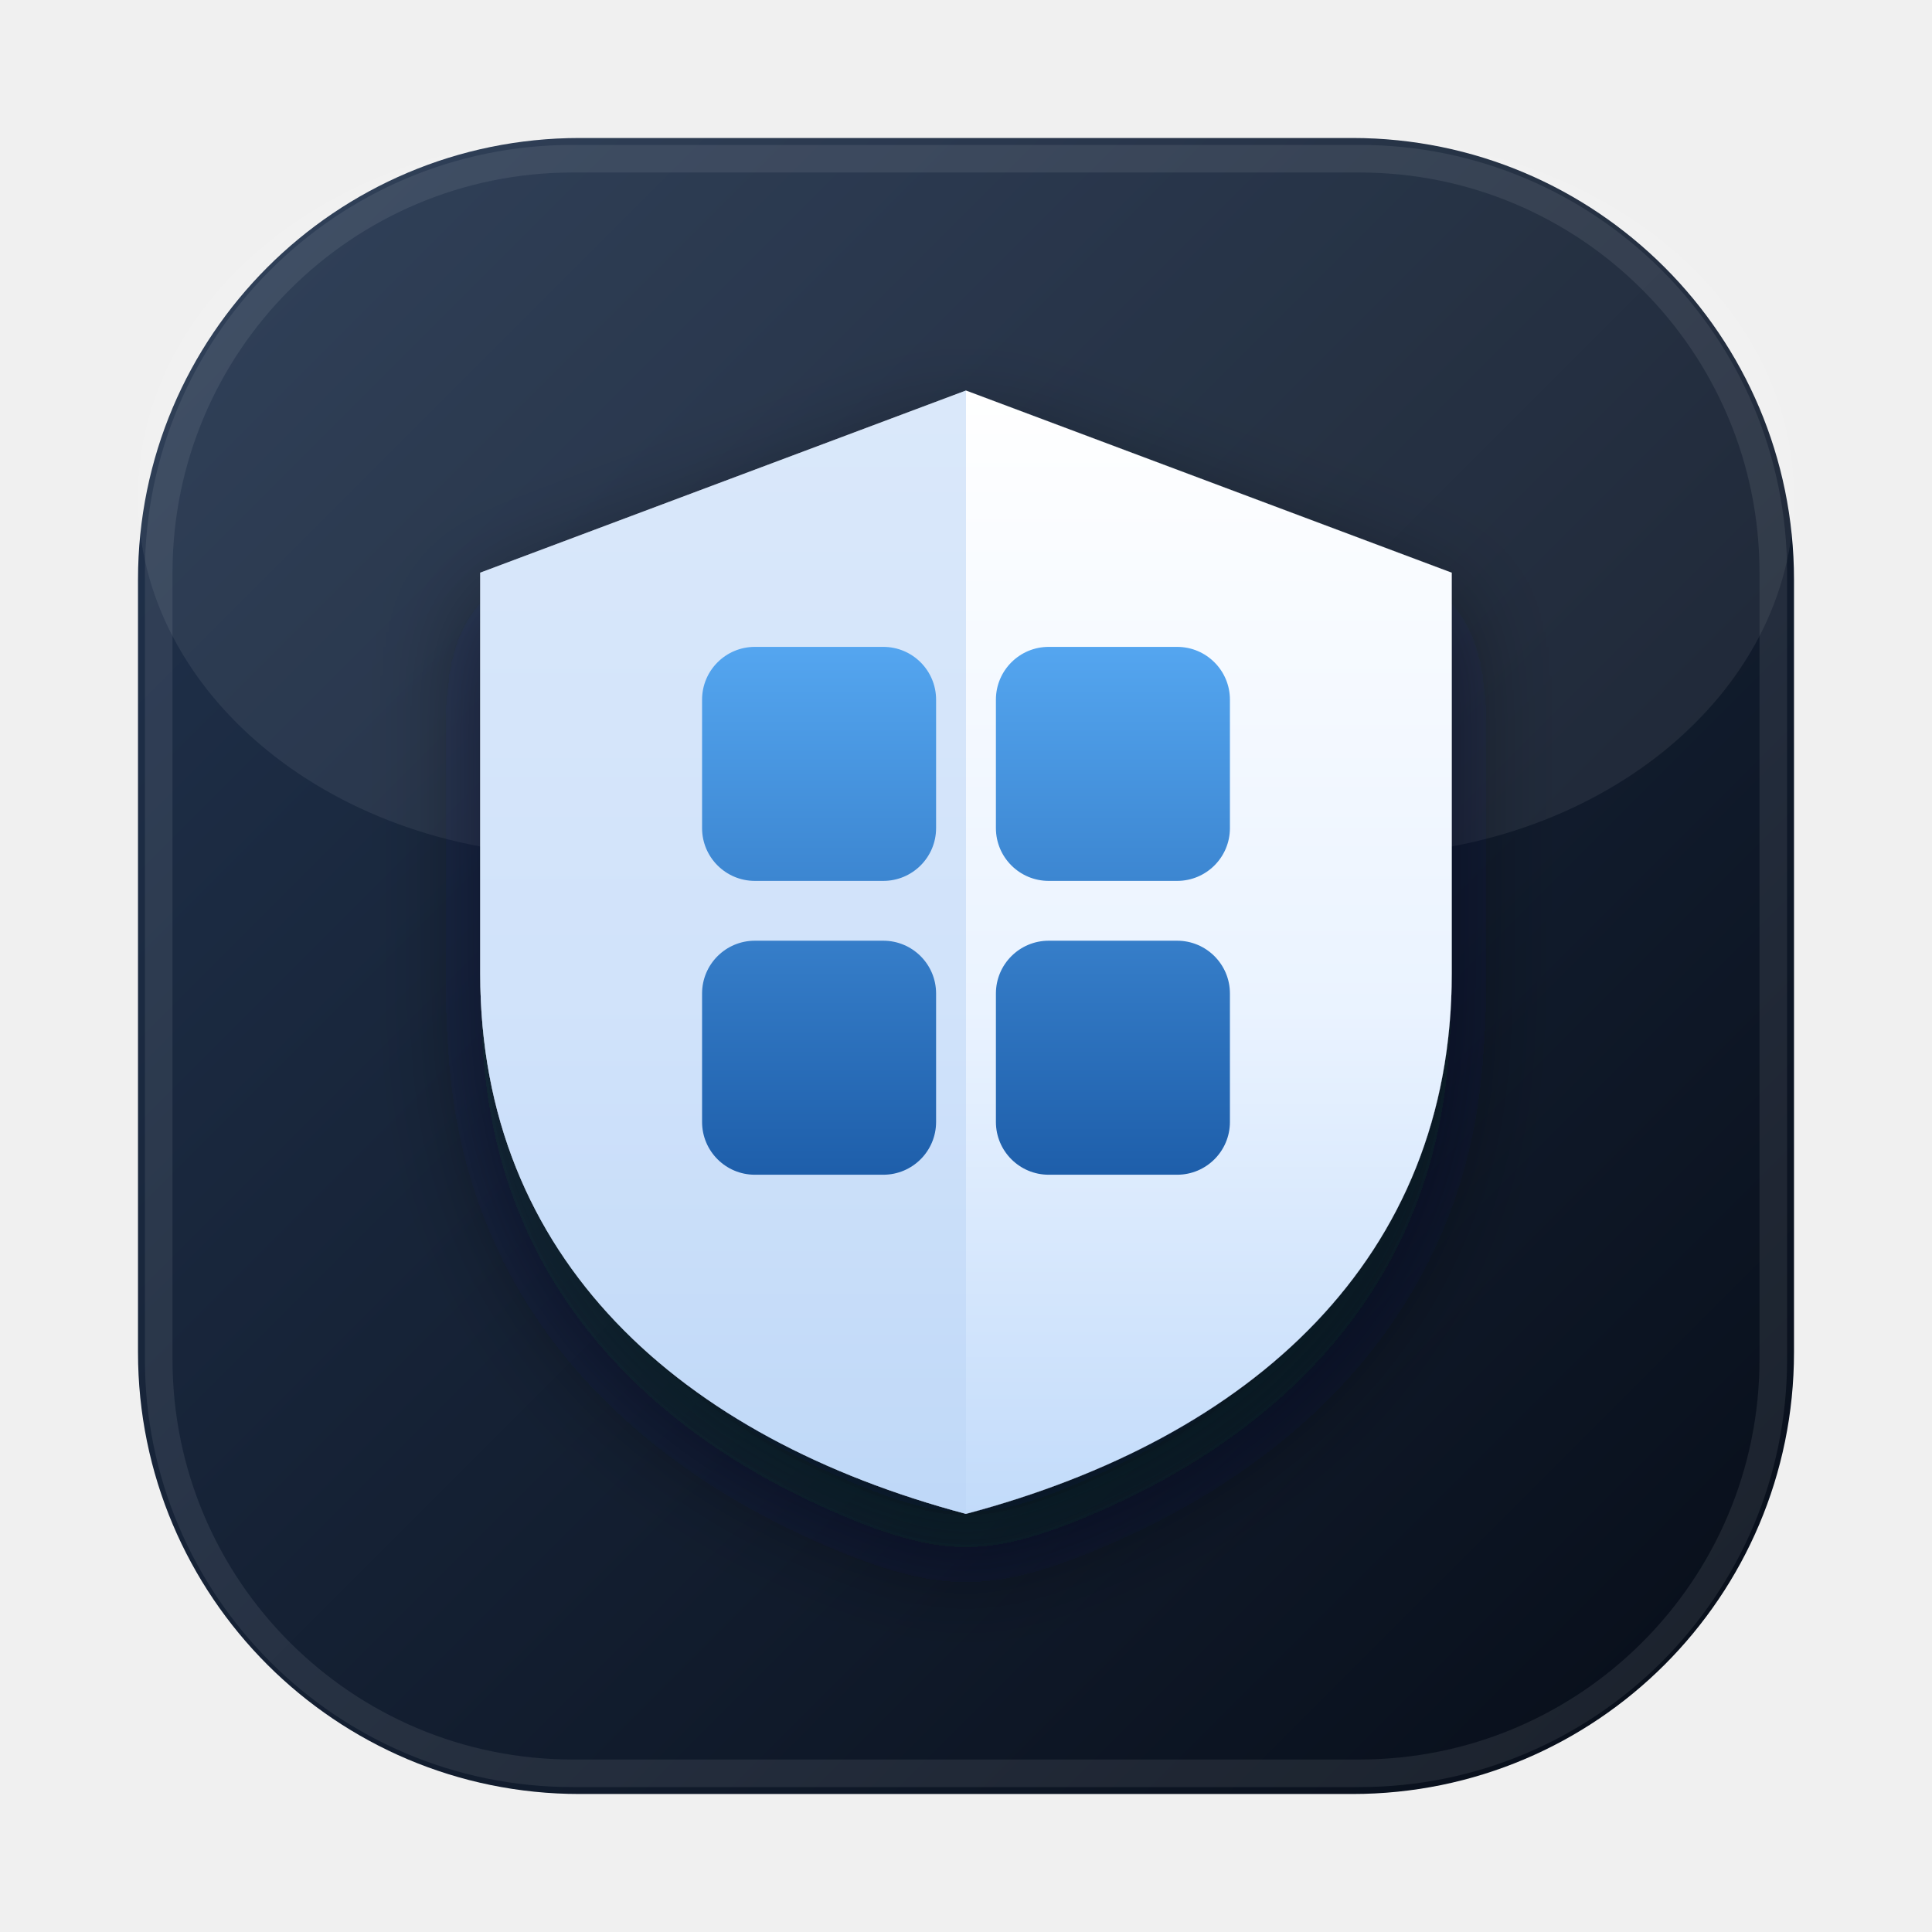
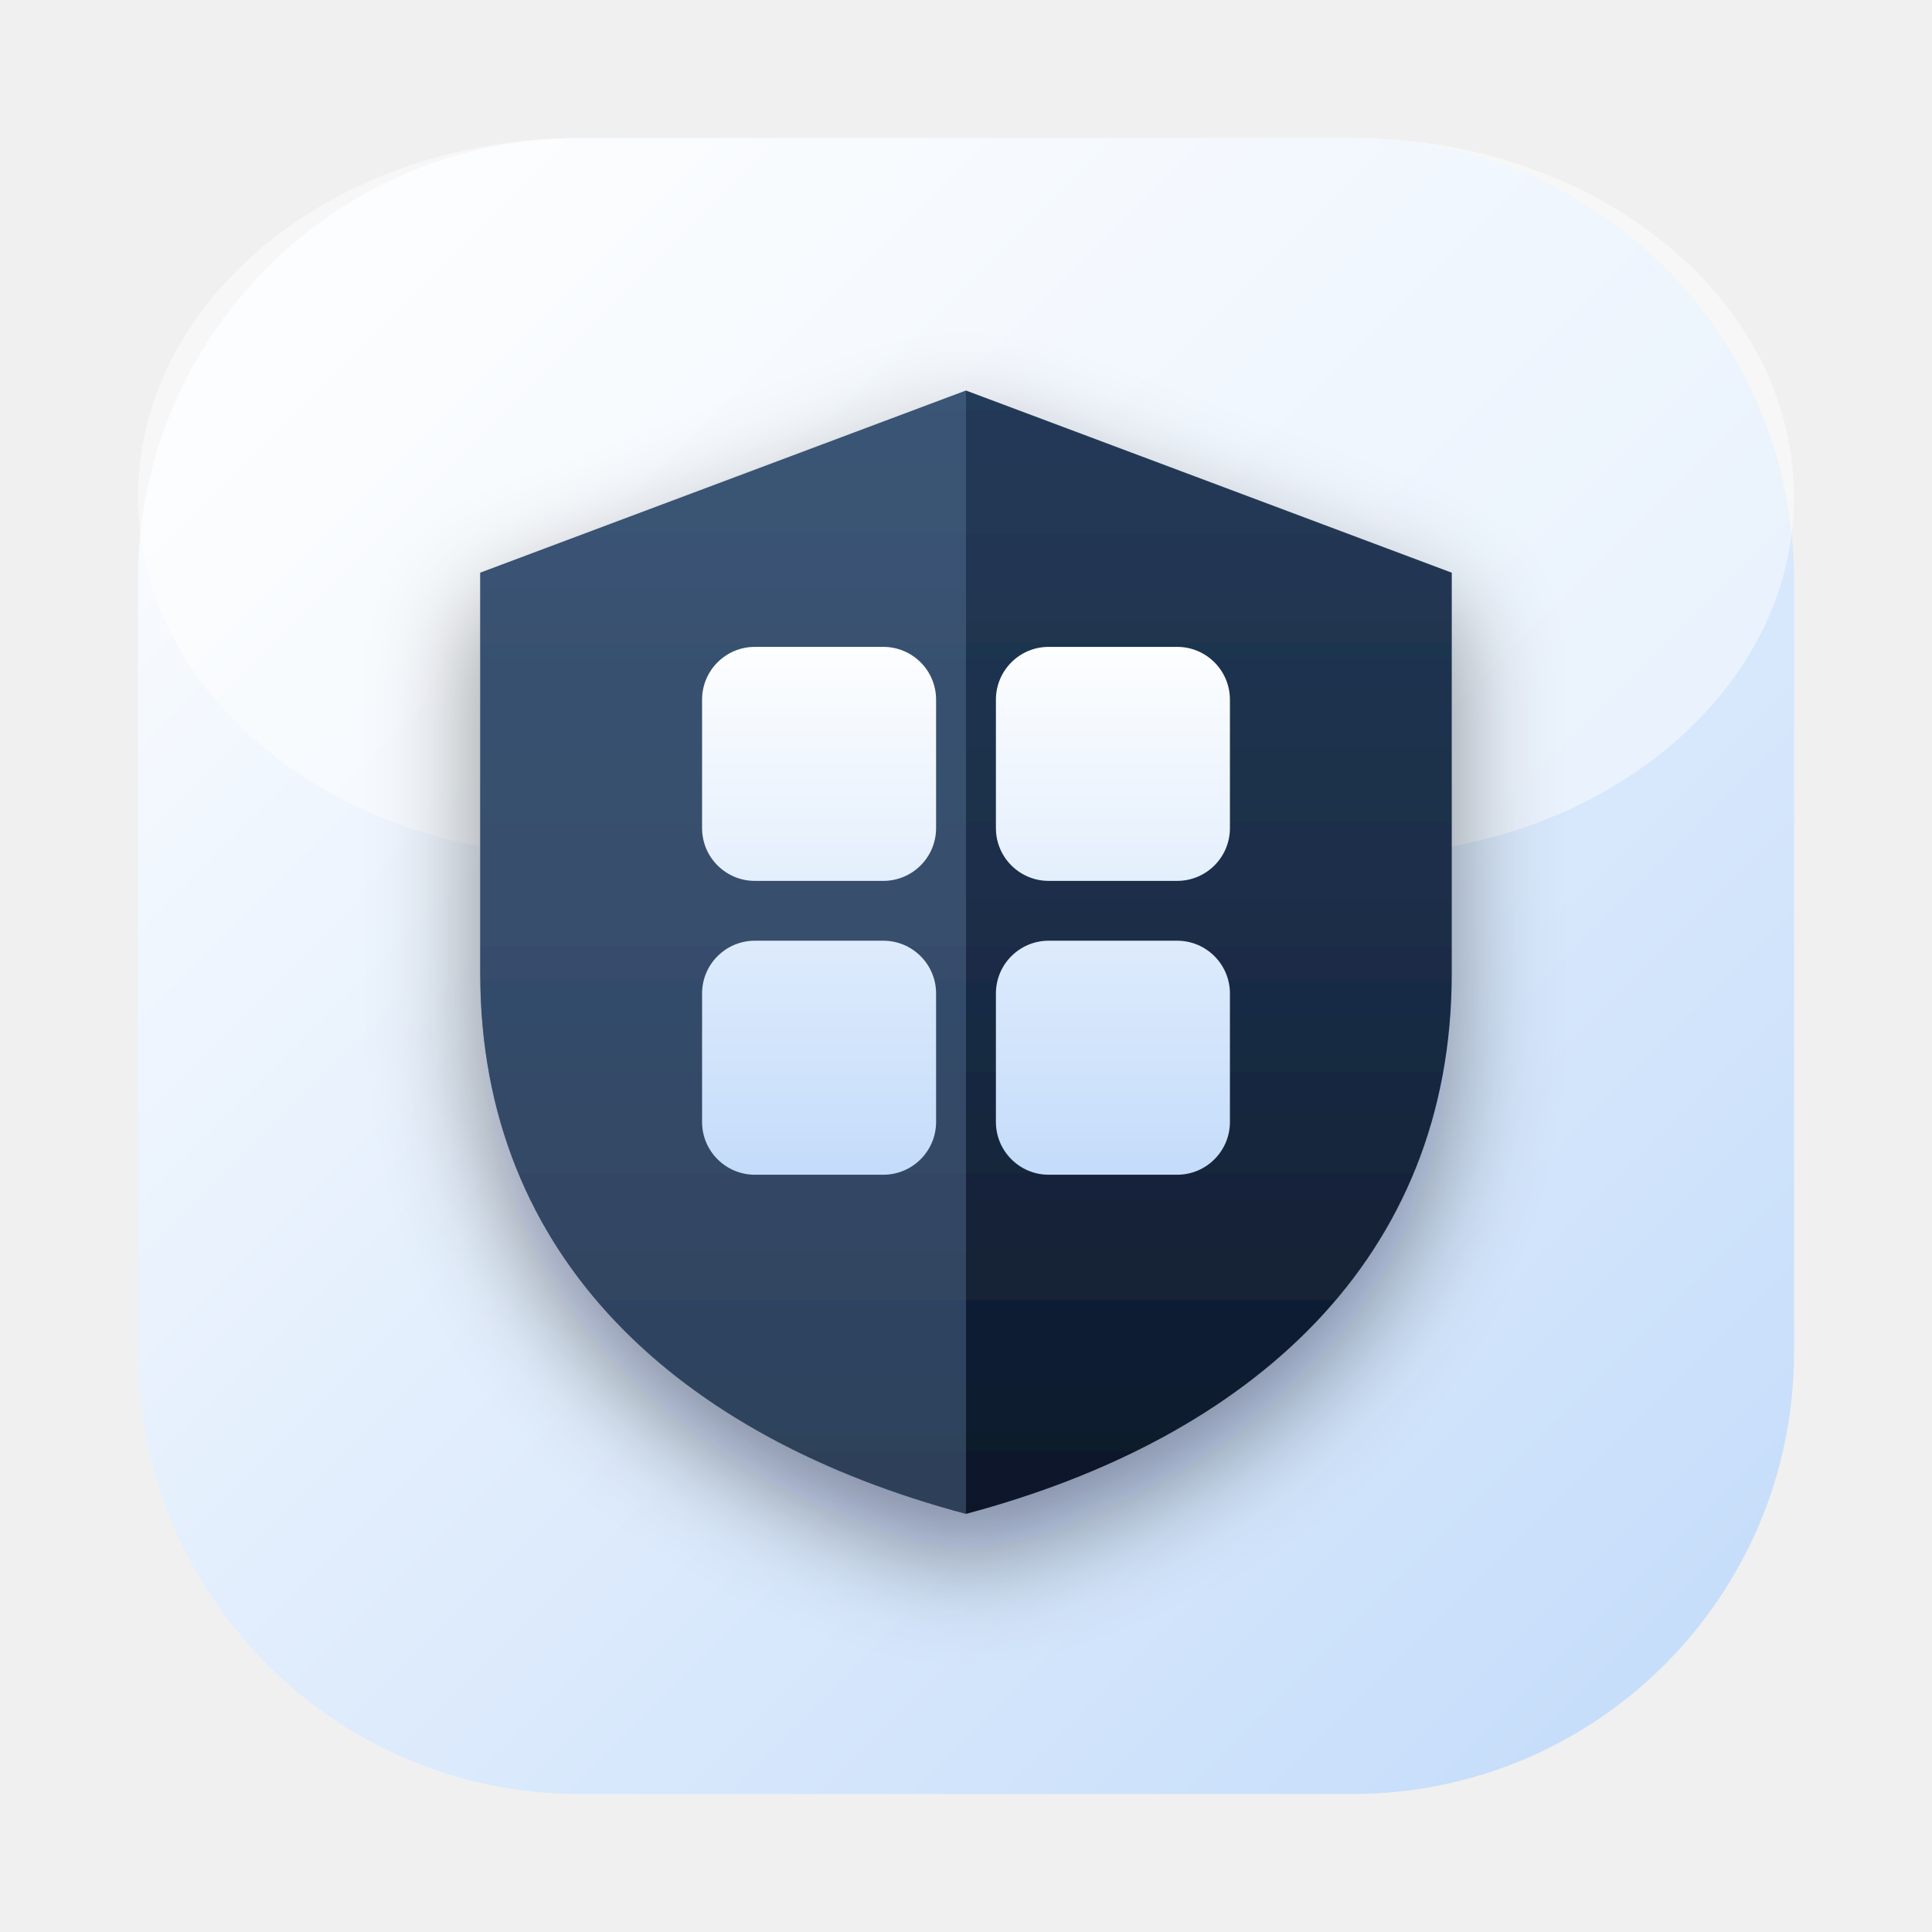
<svg xmlns="http://www.w3.org/2000/svg" viewBox="-3 -3 70 70" role="img" aria-label="windows: Rounded">
  <defs>
    <linearGradient id="tile" x1="0" y1="0" x2="1" y2="1">
-       <stop offset="0" stop-color="#22344f" />
-       <stop offset="1" stop-color="#070d18" />
+       <stop offset="0" stop-color="#ffffff" />
+       <stop offset="1" stop-color="#c2dbfa" />
    </linearGradient>
    <linearGradient id="white" x1="0" y1="0" x2="0" y2="1">
+       <stop offset="0" stop-color="#243a58" />
+       <stop offset=".55" stop-color="#192b44" />
+       <stop offset="1" stop-color="#0c1728" />
+     </linearGradient>
+     <linearGradient id="blue" x1="0" y1="0" x2="0" y2="1">
      <stop offset="0" stop-color="#ffffff" />
-       <stop offset=".55" stop-color="#eaf3ff" />
      <stop offset="1" stop-color="#c2dbfa" />
    </linearGradient>
-     <linearGradient id="blue" x1="0" y1="0" x2="0" y2="1">
-       <stop offset="0" stop-color="#56a8f2" />
-       <stop offset="1" stop-color="#1c5ca8" />
-     </linearGradient>
    <filter id="shadow" x="-45%" y="-45%" width="190%" height="190%">
-       <feDropShadow dx="0" dy="1.5" stdDeviation="1.7" flood-color="#03101f" flood-opacity=".55" />
+       <feDropShadow dx="0" dy="1.5" stdDeviation="1.7" flood-color="#03101f" flood-opacity=".42" />
    </filter>
    <linearGradient id="symbol-blue" gradientUnits="userSpaceOnUse" x1="0" y1="0" x2="0" y2="32">
-       <stop offset="0" stop-color="#56a8f2" />
-       <stop offset="1" stop-color="#1c5ca8" />
+       <stop offset="0" stop-color="#ffffff" />
+       <stop offset="1" stop-color="#c2dbfa" />
    </linearGradient>
  </defs>
  <rect x="2" y="2" width="60" height="60" rx="16" fill="url(#tile)" />
-   <rect x="2" y="2" width="60" height="26" rx="16" fill="#fff" opacity=".07" />
-   <rect x="2.75" y="2.75" width="58.5" height="58.5" rx="15" fill="none" stroke="#fff" stroke-opacity=".08" />
+   <rect x="2" y="2" width="60" height="26" rx="16" fill="#fff" opacity=".45" />
+   <rect x="2.75" y="2.75" width="58.5" height="58.5" rx="15" fill="none" stroke="#fff" stroke-opacity="0" />
  <g id="vault-shield" transform="translate(32 31.5) scale(1.1) translate(-32 -31.5)">
    <g filter="url(#shadow)">
      <path d="M32 13 16 19v13.2c0 9.4 6.6 15.3 16 17.8 9.4-2.5 16-8.4 16-17.8V19L32 13Z" fill="url(#white)" />
    </g>
-     <path d="M32 13 16 19v13.2c0 9.4 6.6 15.3 16 17.8V13Z" fill="#bcd6f6" opacity=".55" />
+     <path d="M32 13 16 19v13.2c0 9.4 6.6 15.3 16 17.8V13Z" fill="#607ea3" opacity=".40" />
  </g>
  <g id="symbol-scale" transform="translate(32 30) scale(0.85) translate(-32 -30)">
    <g id="platform-symbol" transform="translate(20 18) scale(0.75)">
      <g fill="url(#symbol-blue)">
        <rect x="1" y="1" width="13.3" height="13.3" rx="3.0" />
        <rect x="1" y="17.7" width="13.3" height="13.3" rx="3.0" />
        <rect x="17.7" y="1" width="13.3" height="13.3" rx="3.0" />
        <rect x="17.7" y="17.7" width="13.3" height="13.3" rx="3.0" />
      </g>
    </g>
  </g>
</svg>
